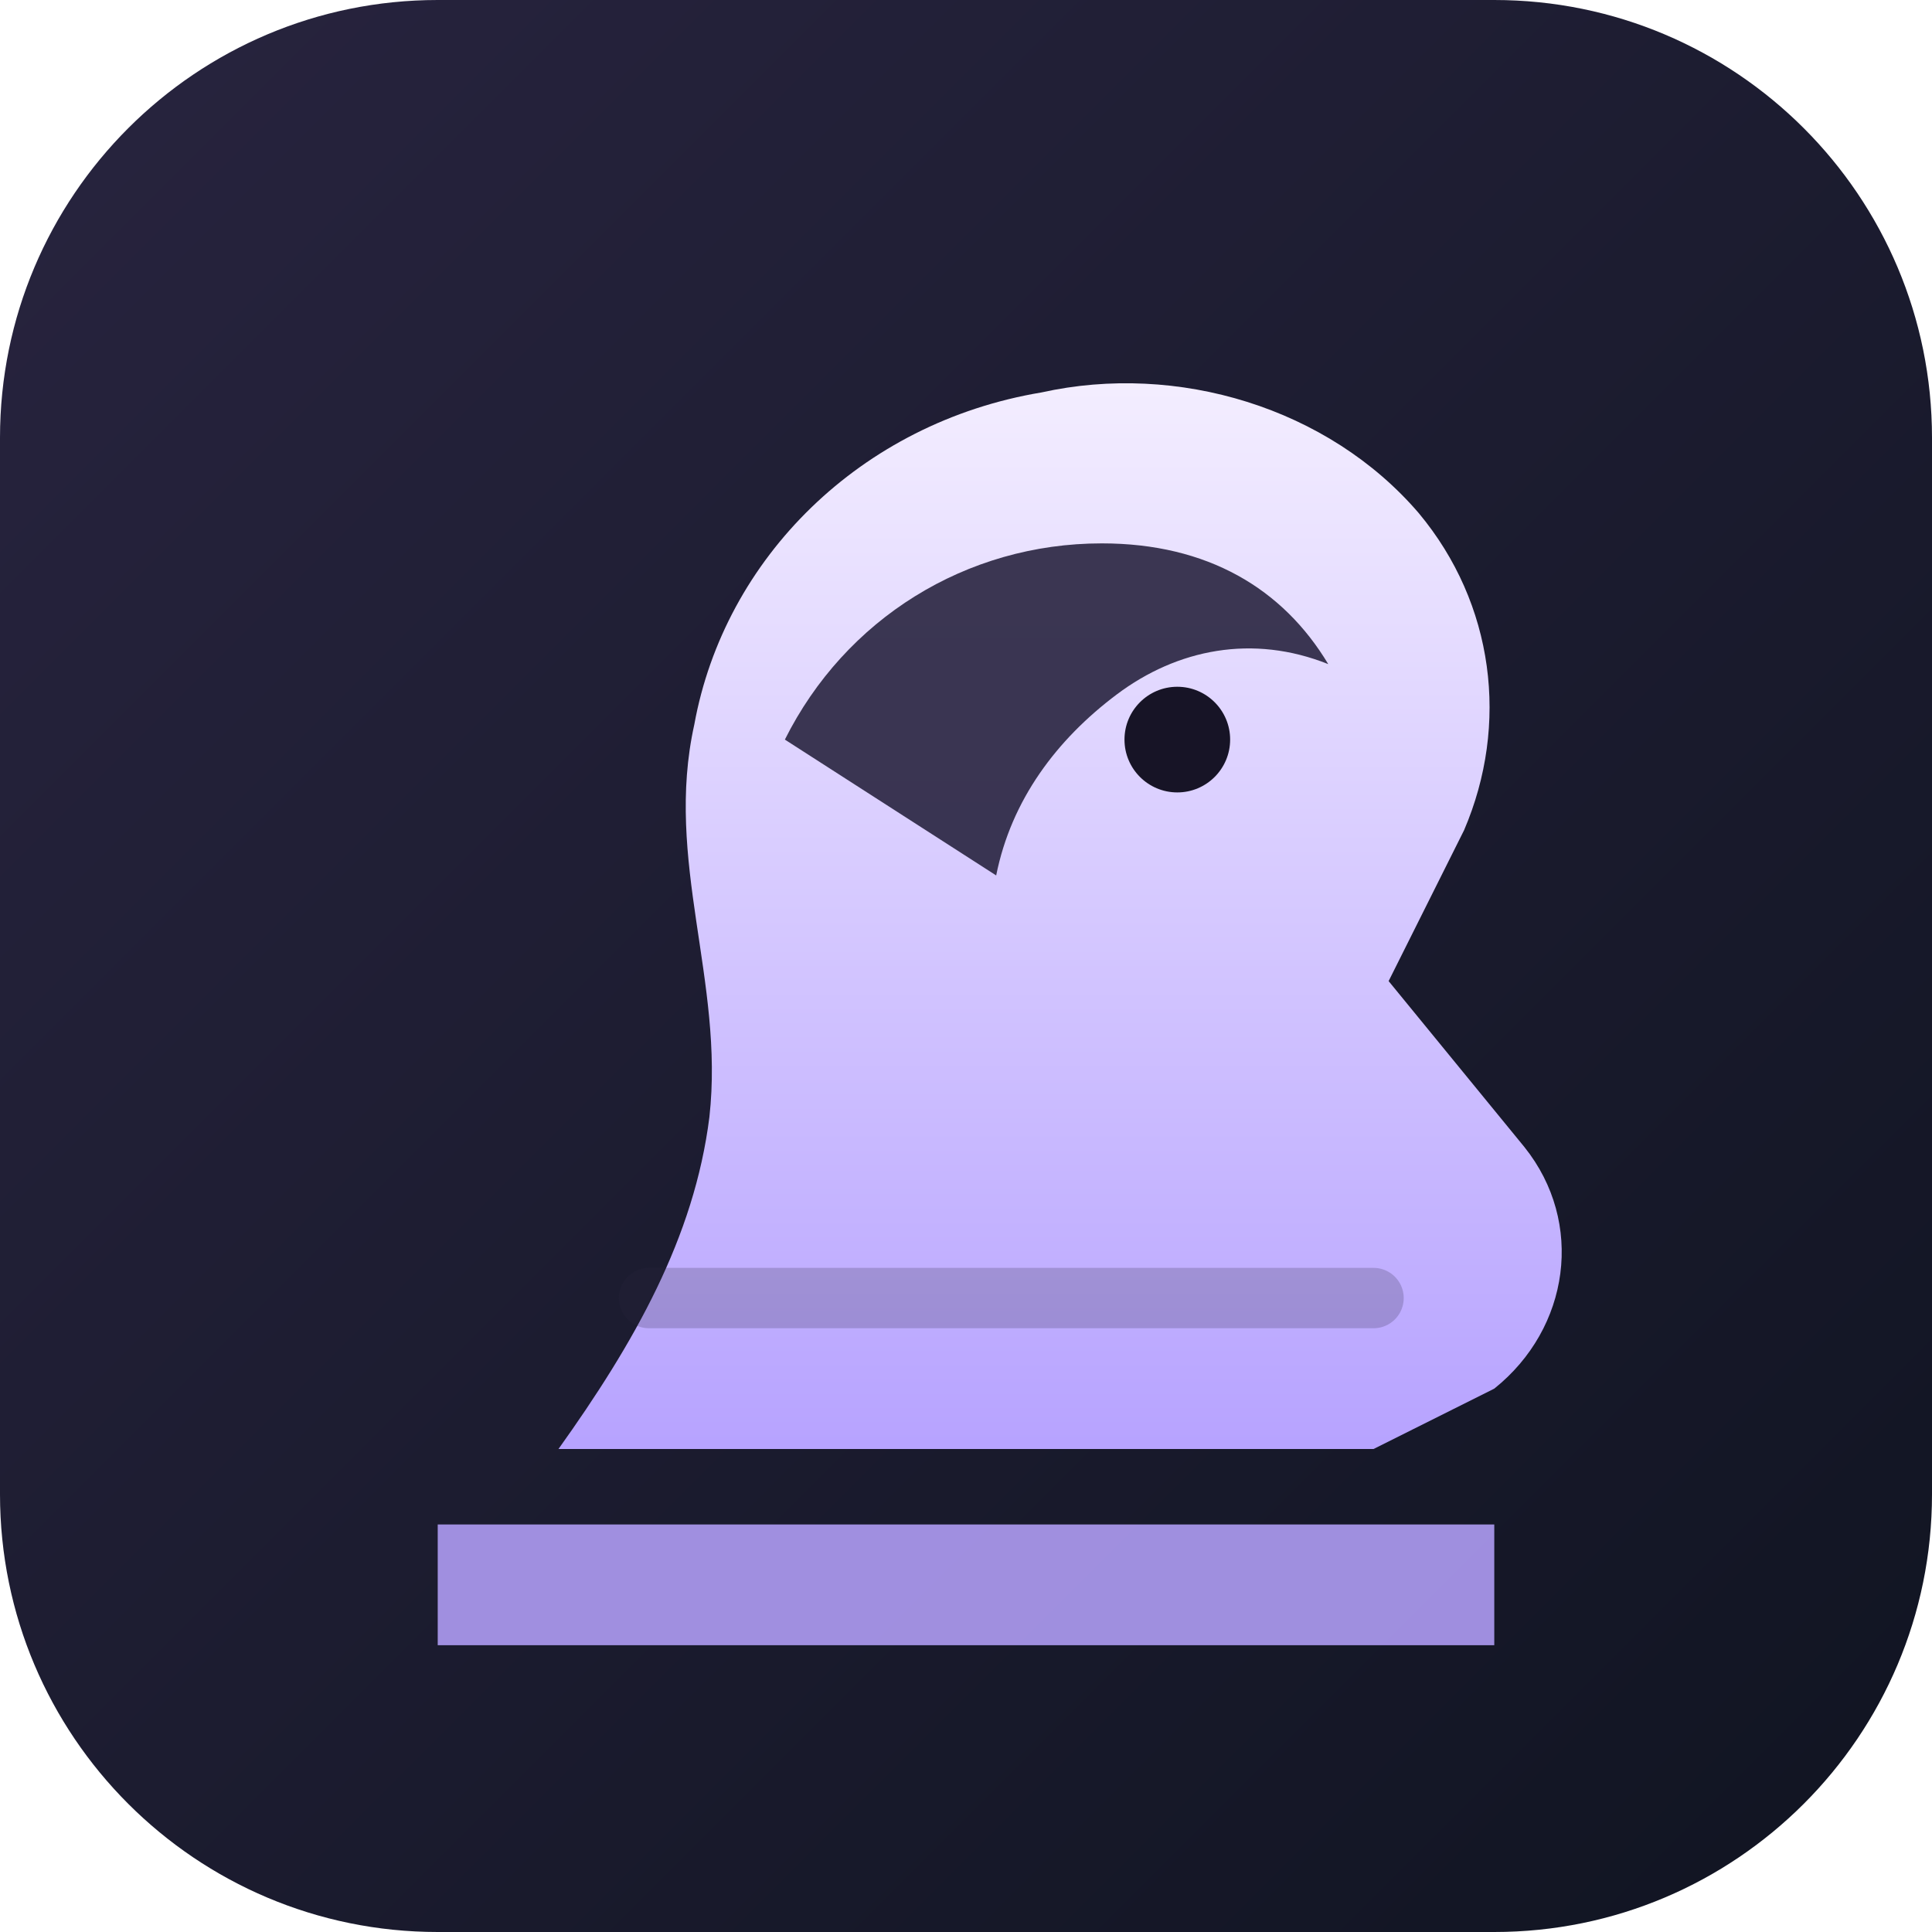
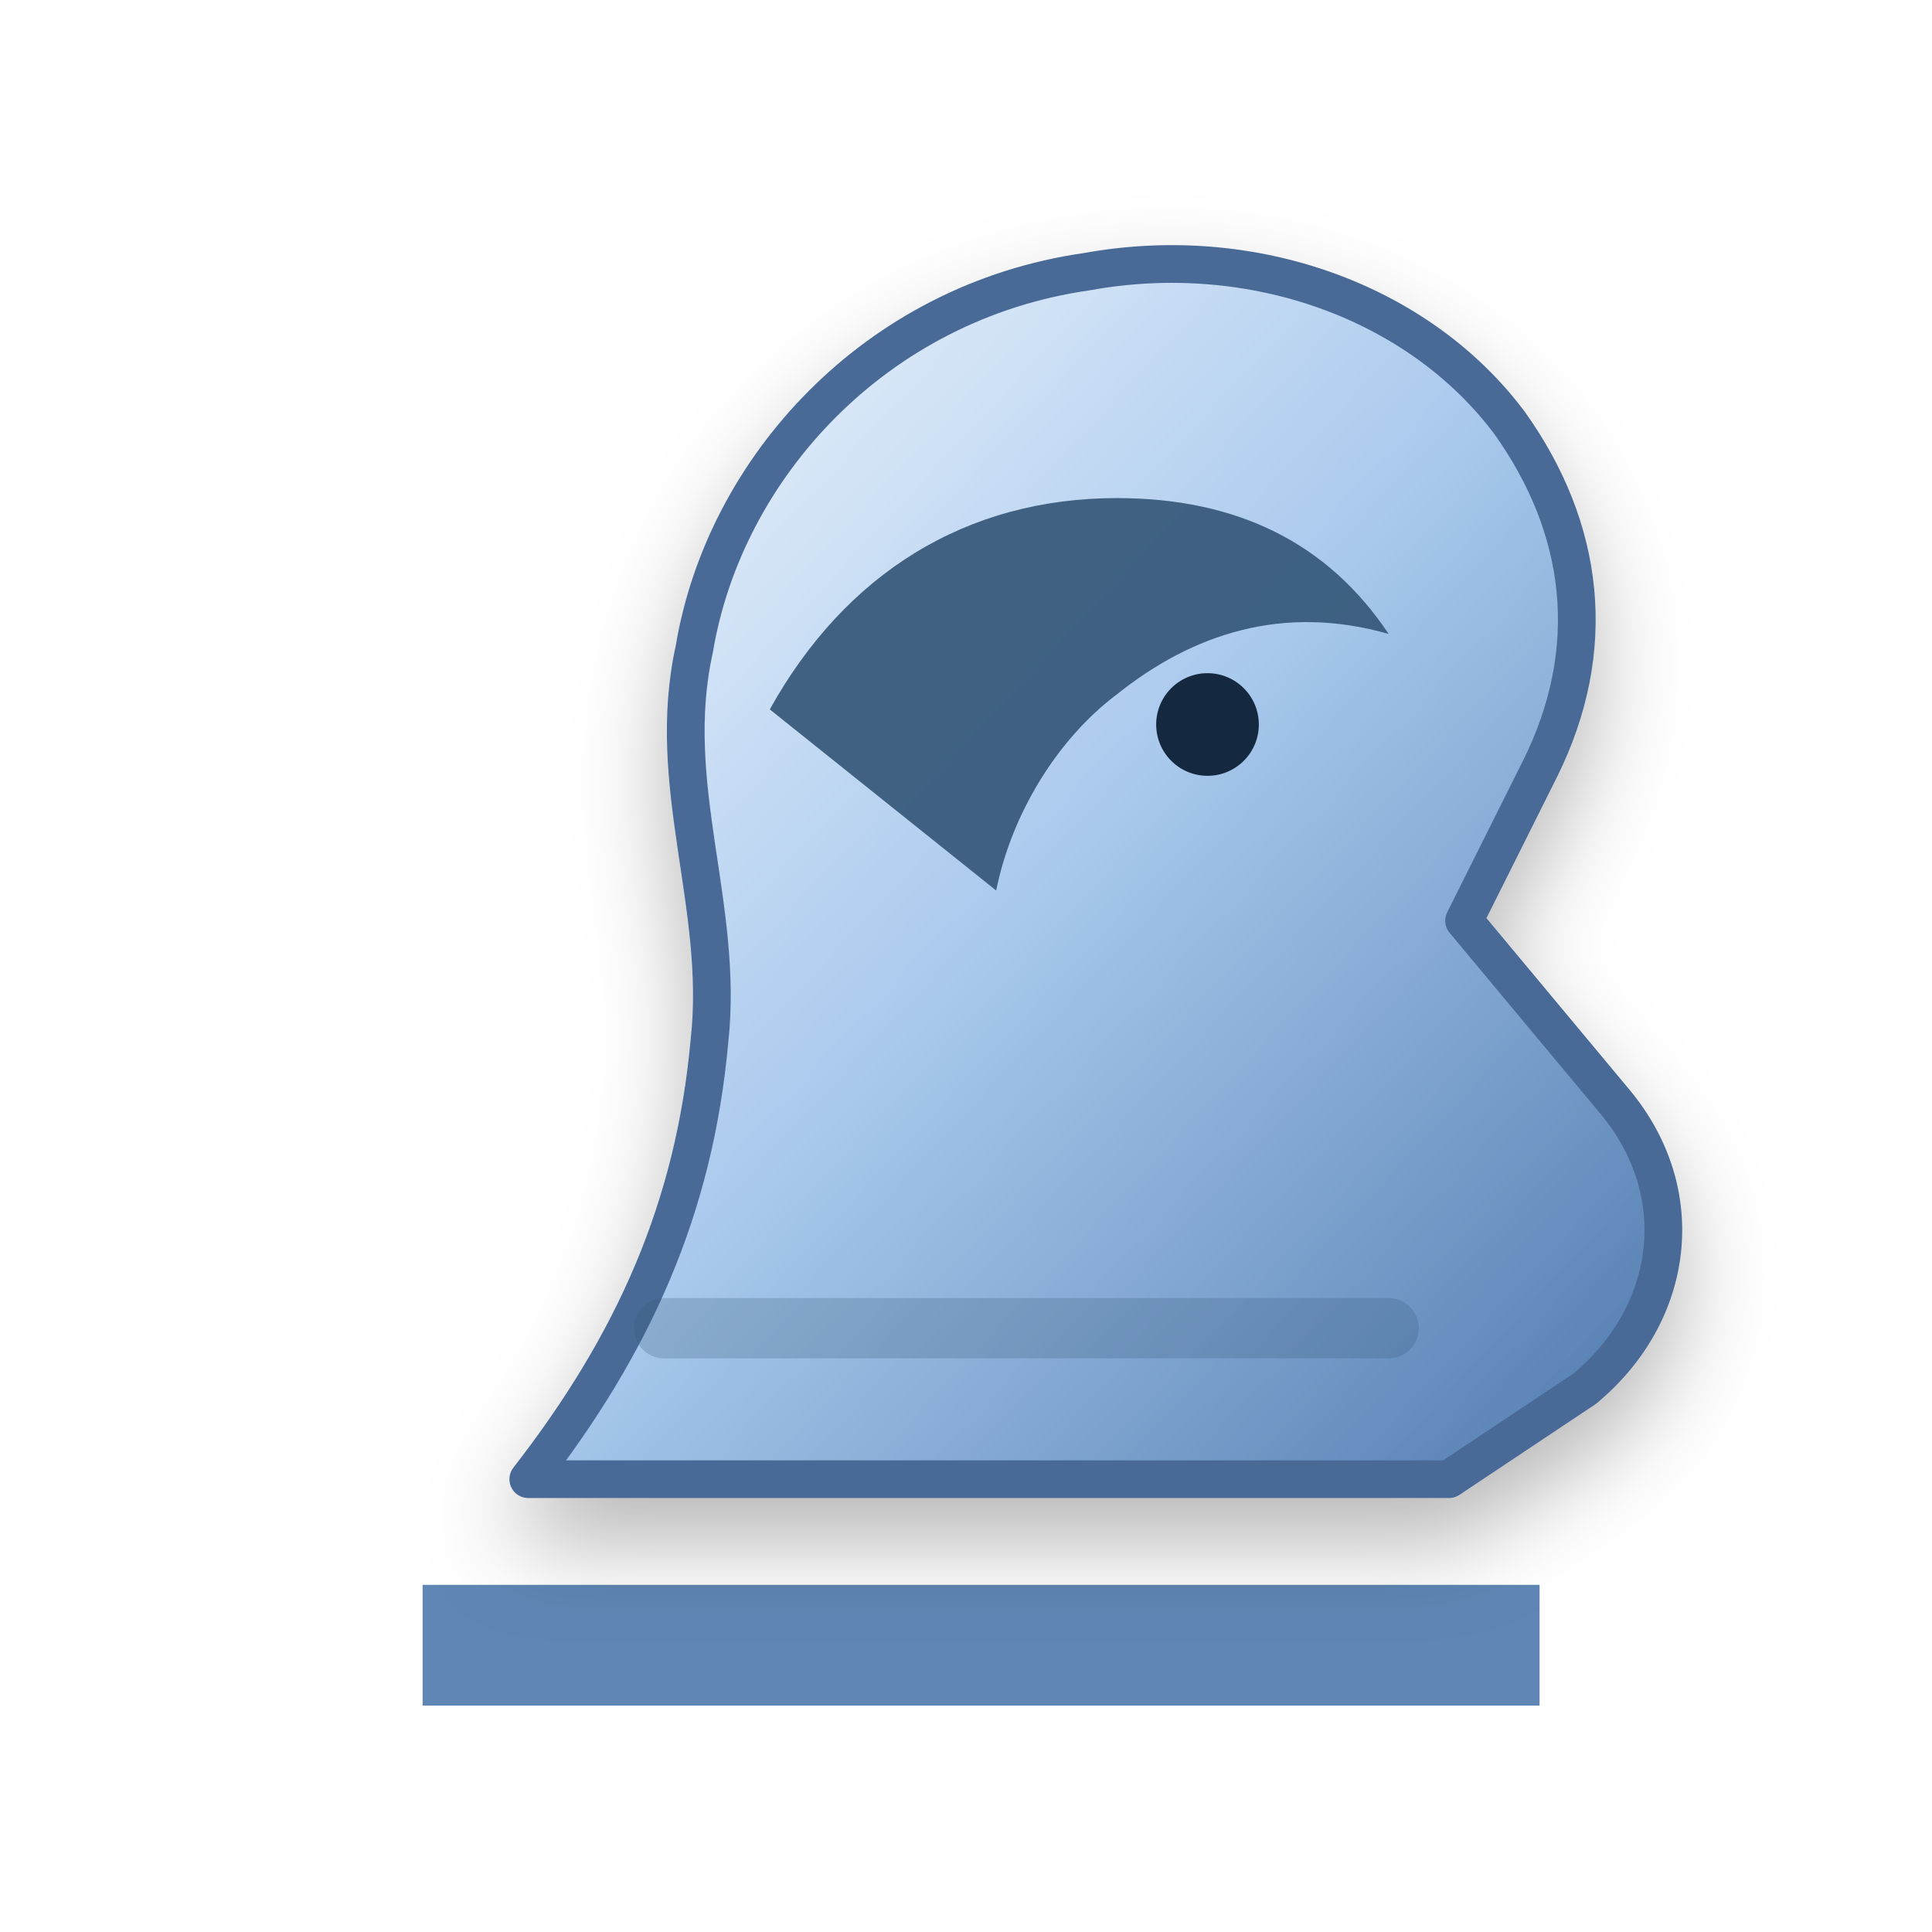
<svg xmlns="http://www.w3.org/2000/svg" viewBox="0 0 128 128">
  <defs>
-     <linearGradient id="bg" x1="0" y1="0" x2="1" y2="1">
-       <stop offset="0" stop-color="#28243f" />
-       <stop offset="1" stop-color="#101421" />
+     <linearGradient id="knight" x1="0" y1="0" x2="1" y2="1">
+       <stop offset="0" stop-color="#f7fbff" />
+       <stop offset=".48" stop-color="#a9c9ed" />
+       <stop offset="1" stop-color="#4e79ad" />
    </linearGradient>
-     <linearGradient id="knight" x1="0" y1="0" x2="0" y2="1">
-       <stop offset="0" stop-color="#f3edff" />
-       <stop offset="1" stop-color="#b7a3ff" />
-     </linearGradient>
+     <filter id="shadow" x="-30%" y="-30%" width="160%" height="170%">
+       <feGaussianBlur in="SourceAlpha" stdDeviation="3" result="blur" />
+       <feOffset dy="3" result="offset" />
+       <feComponentTransfer>
+         <feFuncA type="linear" slope=".28" />
+       </feComponentTransfer>
+       <feMerge>
+         <feMergeNode />
+         <feMergeNode in="SourceGraphic" />
+       </feMerge>
+     </filter>
  </defs>
-   <rect width="128" height="128" rx="29" fill="url(#bg)" />
-   <path d="M29 101h70v8H29z" fill="#b7a3ff" opacity=".85" />
-   <path d="M37 96c5-7 9-14 10-22 1-9-3-17-1-26 2-11 11-20 23-22 9-2 19 1 25 8 5 6 6 14 3 21l-5 10 9 11c4 5 3 12-2 16l-8 4H37z" fill="url(#knight)" />
-   <path d="M52 49c4-8 12-13 21-13 7 0 12 3 15 8-5-2-10-1-14 2-4 3-7 7-8 12l-14-9z" fill="#28243f" opacity=".9" />
-   <circle cx="78" cy="49" r="3.5" fill="#171426" />
-   <path d="M43 86h48" stroke="#28243f" stroke-width="4" stroke-linecap="round" opacity=".22" />
+   <path d="M28 105h74v8H28z" fill="#4e79ad" opacity=".9" />
+   <path d="M35 98c7-9 11-18 12-29 1-9-3-17-1-26 2-12 12-23 26-25 11-2 22 2 28 10 5 7 6 15 2 23l-5 10 10 12c5 6 4 14-2 19l-9 6H35z" fill="url(#knight)" stroke="#496b96" stroke-width="2.5" stroke-linejoin="round" filter="url(#shadow)" />
+   <path d="M51 47c5-9 13-14 23-14 8 0 14 3 18 9-7-2-13 0-18 4-4 3-7 8-8 13l-15-12z" fill="#355778" opacity=".92" />
+   <circle cx="80" cy="48" r="3.4" fill="#14283f" />
+   <path d="M44 88h48" stroke="#355778" stroke-width="4" stroke-linecap="round" opacity=".25" />
</svg>
